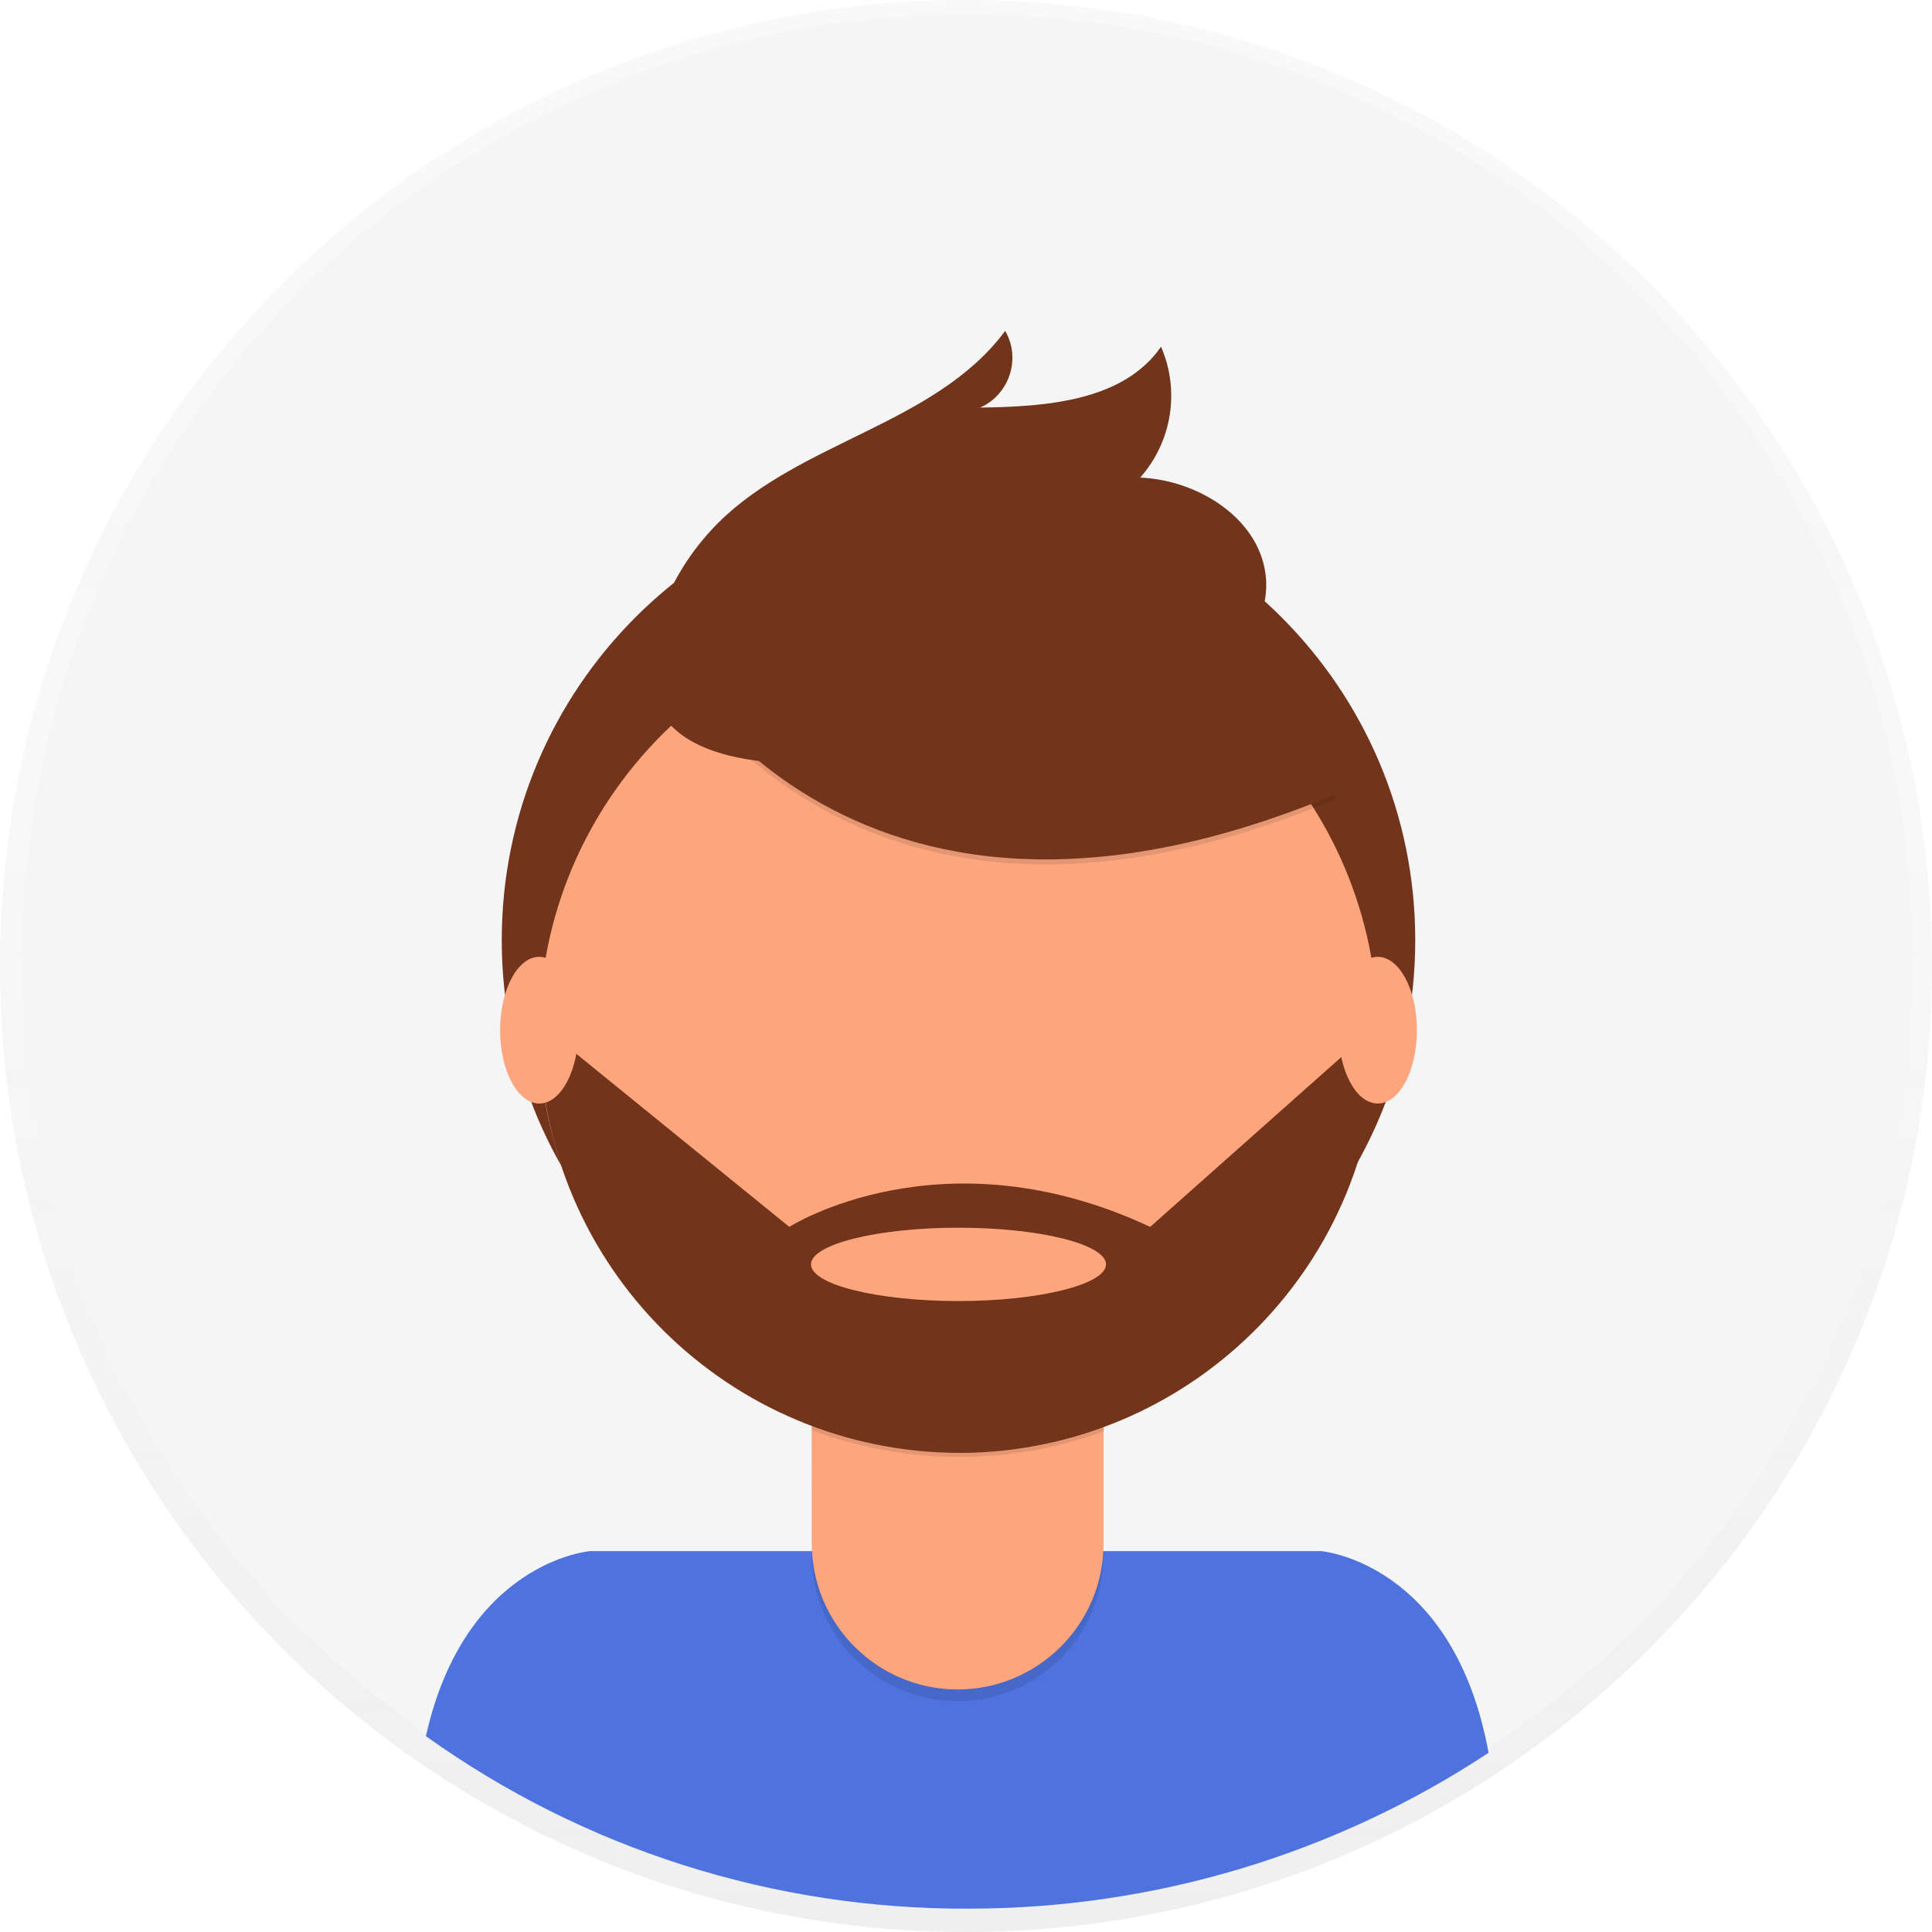
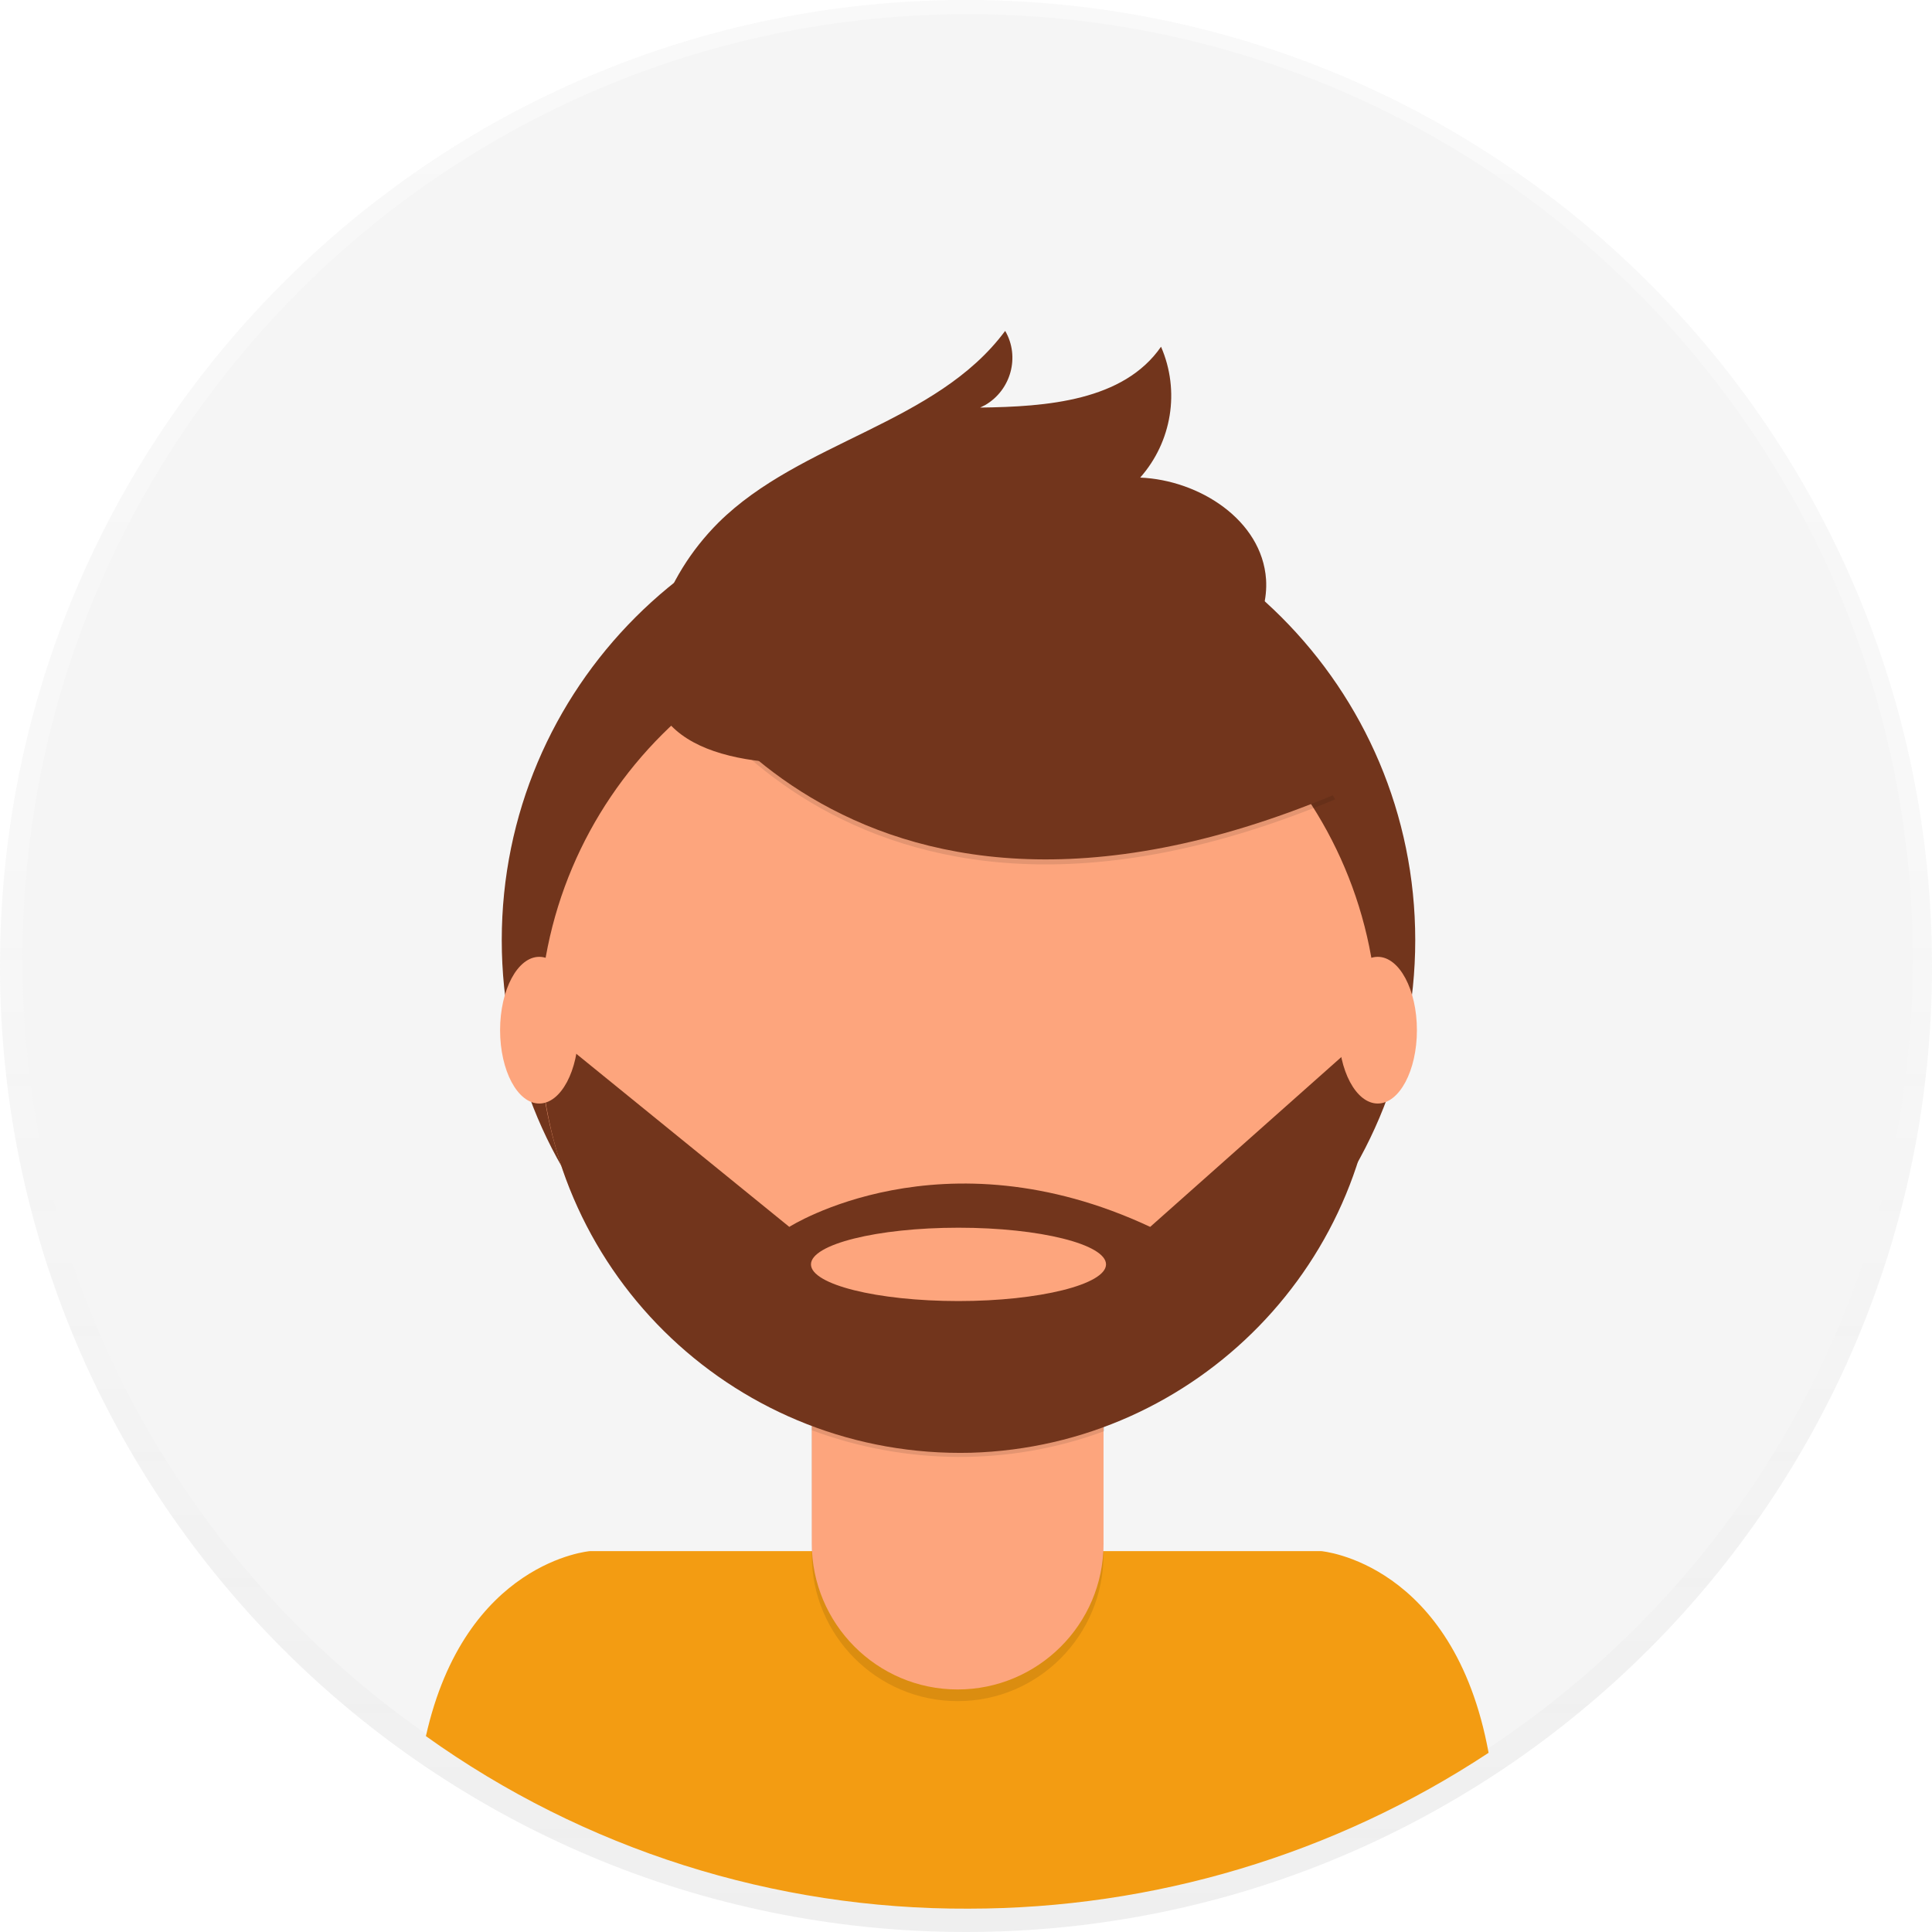
<svg xmlns="http://www.w3.org/2000/svg" version="1.1" id="_x38_8ce59e9-c4b8-4d1d-9d7a-ce0190159aa8" x="0px" y="0px" viewBox="0 0 231.8 231.8" style="enable-background:new 0 0 231.8 231.8;" xml:space="preserve">
  <style type="text/css">
	.st0{opacity:0.5;}
	.st1{fill:url(#SVGID_1_);}
	.st2{fill:#F5F5F5;}
- 	.st3{fill:#4E73DF;}
+ 	.st3{fill:#f39c12;}
	.st4{fill:#72351C;}
	.st5{opacity:0.1;enable-background:new    ;}
	.st6{fill:#FDA57D;}
</style>
  <g class="st0">
    <linearGradient id="SVGID_1_" gradientUnits="userSpaceOnUse" x1="115.89" y1="526.22" x2="115.89" y2="758" gradientTransform="matrix(1 0 0 -1 0 758)">
      <stop offset="0" style="stop-color:#808080;stop-opacity:0.25" />
      <stop offset="0.54" style="stop-color:#808080;stop-opacity:0.12" />
      <stop offset="1" style="stop-color:#808080;stop-opacity:0.1" />
    </linearGradient>
    <circle class="st1" cx="115.9" cy="115.9" r="115.9" />
  </g>
  <circle class="st2" cx="116.1" cy="115.1" r="113.4" />
  <path class="st3" d="M116.2,229c22.2,0,43.9-6.5,62.4-18.7c-4.2-22.9-20.1-24.2-20.1-24.2H70.8c0,0-15,1.2-19.7,22.2  C70.1,221.9,92.9,229.1,116.2,229z" />
  <circle class="st4" cx="115" cy="112.8" r="54.8" />
  <path class="st5" d="M97.3,158.4h35.1l0,0v28.1c0,9.7-7.8,17.6-17.5,17.6c0,0,0,0,0,0l0,0c-9.7,0-17.5-7.9-17.5-17.5L97.3,158.4  L97.3,158.4z" />
  <path class="st6" d="M100.7,157.1h28.4c1.9,0,3.3,1.5,3.3,3.4v24.7c0,9.7-7.9,17.5-17.5,17.5l0,0c-9.7,0-17.5-7.9-17.5-17.5v-24.7  C97.3,158.6,98.8,157.1,100.7,157.1L100.7,157.1z" />
  <path class="st5" d="M97.4,171.6c11.3,4.2,23.8,4.3,35.1,0.1v-4.3H97.4V171.6z" />
  <circle class="st6" cx="115" cy="123.7" r="50.3" />
  <path class="st5" d="M79.2,77.9c0,0,21.2,43,81,18l-13.9-21.8l-24.7-8.9L79.2,77.9z" />
  <path class="st4" d="M79.2,77.3c0,0,21.2,43,81,18l-13.9-21.8l-24.7-8.9L79.2,77.3z" />
  <path class="st4" d="M79,74.4c1.4-4.4,3.9-8.4,7.2-11.7c9.9-9.8,26.1-11.8,34.4-23c1.8,3.1,0.7,7.1-2.4,8.9  c-0.2,0.1-0.4,0.2-0.6,0.3c8-0.1,17.2-0.8,21.7-7.3c2.3,5.3,1.3,11.4-2.5,15.7c7.1,0.3,14.6,5.1,15.1,12.2c0.3,4.7-2.6,9.1-6.5,11.9  s-8.5,3.9-13.1,4.9C118.8,89.2,70.3,101.6,79,74.4z" />
  <path class="st4" d="M165.3,124.1H164L138,147.2c-25-11.7-43.3,0-43.3,0l-27.2-22.1l-2.7,0.3c0.8,27.8,23.9,49.6,51.7,48.9  C143.6,173.5,165.3,151.3,165.3,124.1L165.3,124.1z M115,156.1c-9.8,0-17.7-2-17.7-4.4s7.9-4.4,17.7-4.4s17.7,2,17.7,4.4  S124.7,156.1,115,156.1L115,156.1z" />
  <ellipse class="st6" cx="64.7" cy="123.6" rx="4.7" ry="8.8" />
  <ellipse class="st6" cx="165.3" cy="123.6" rx="4.7" ry="8.8" />
</svg>
